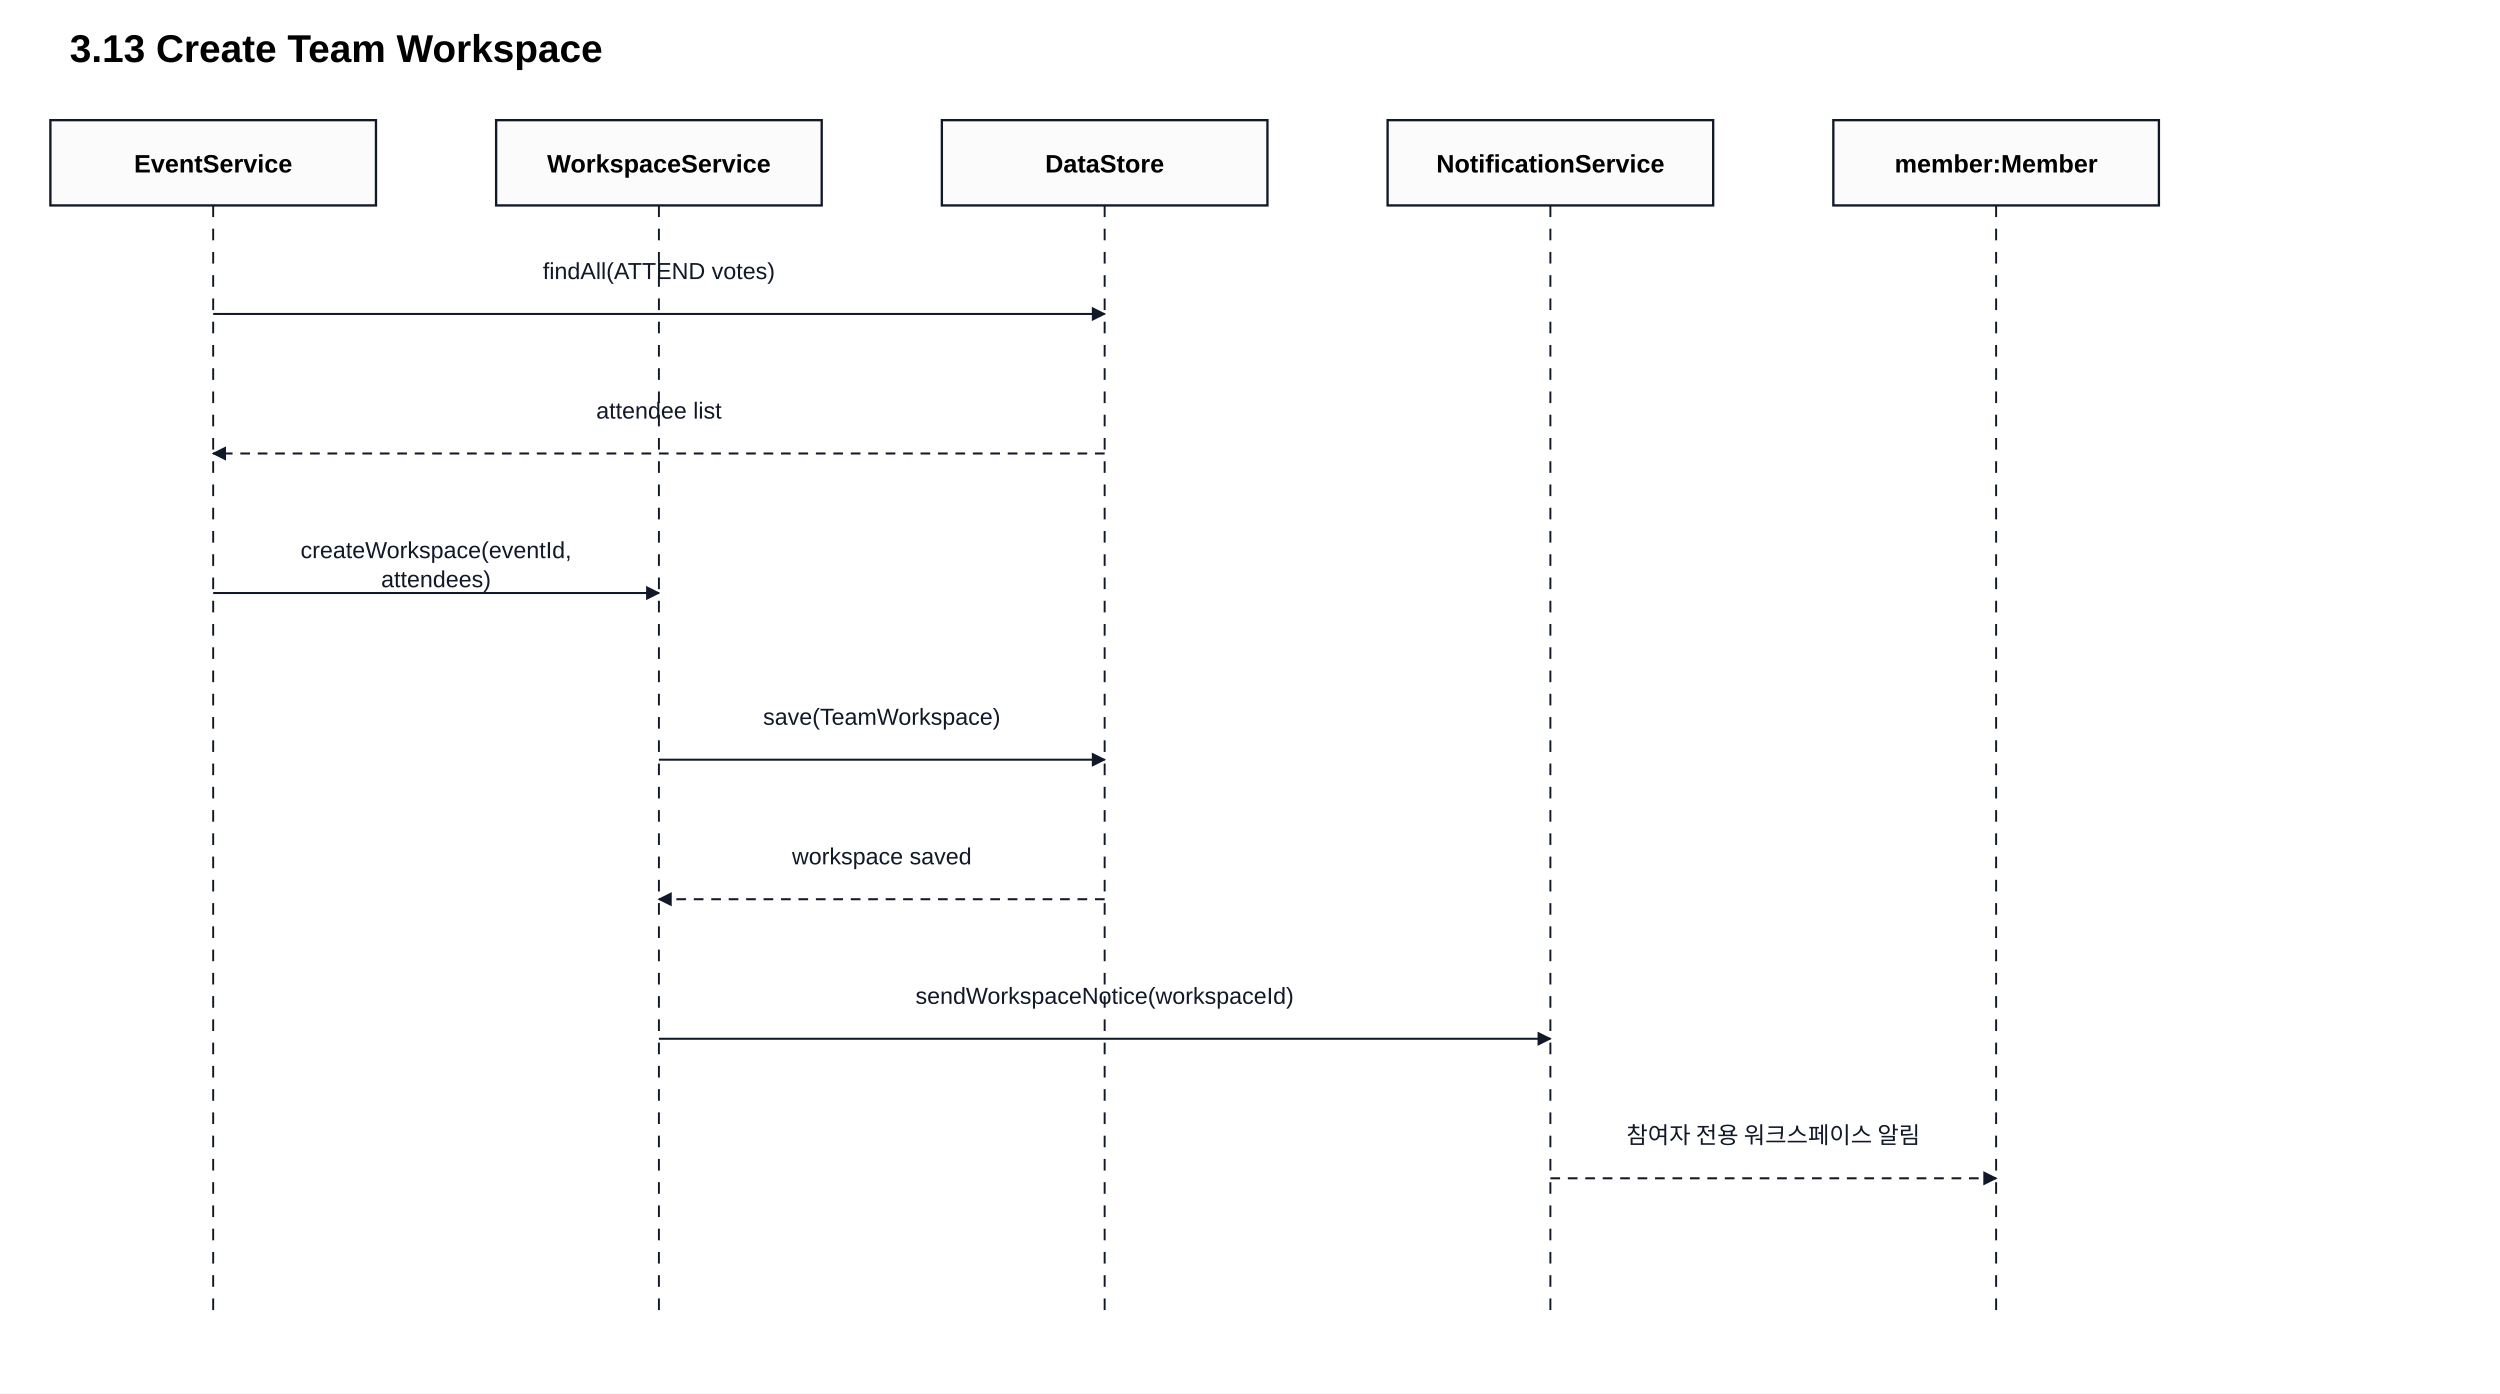
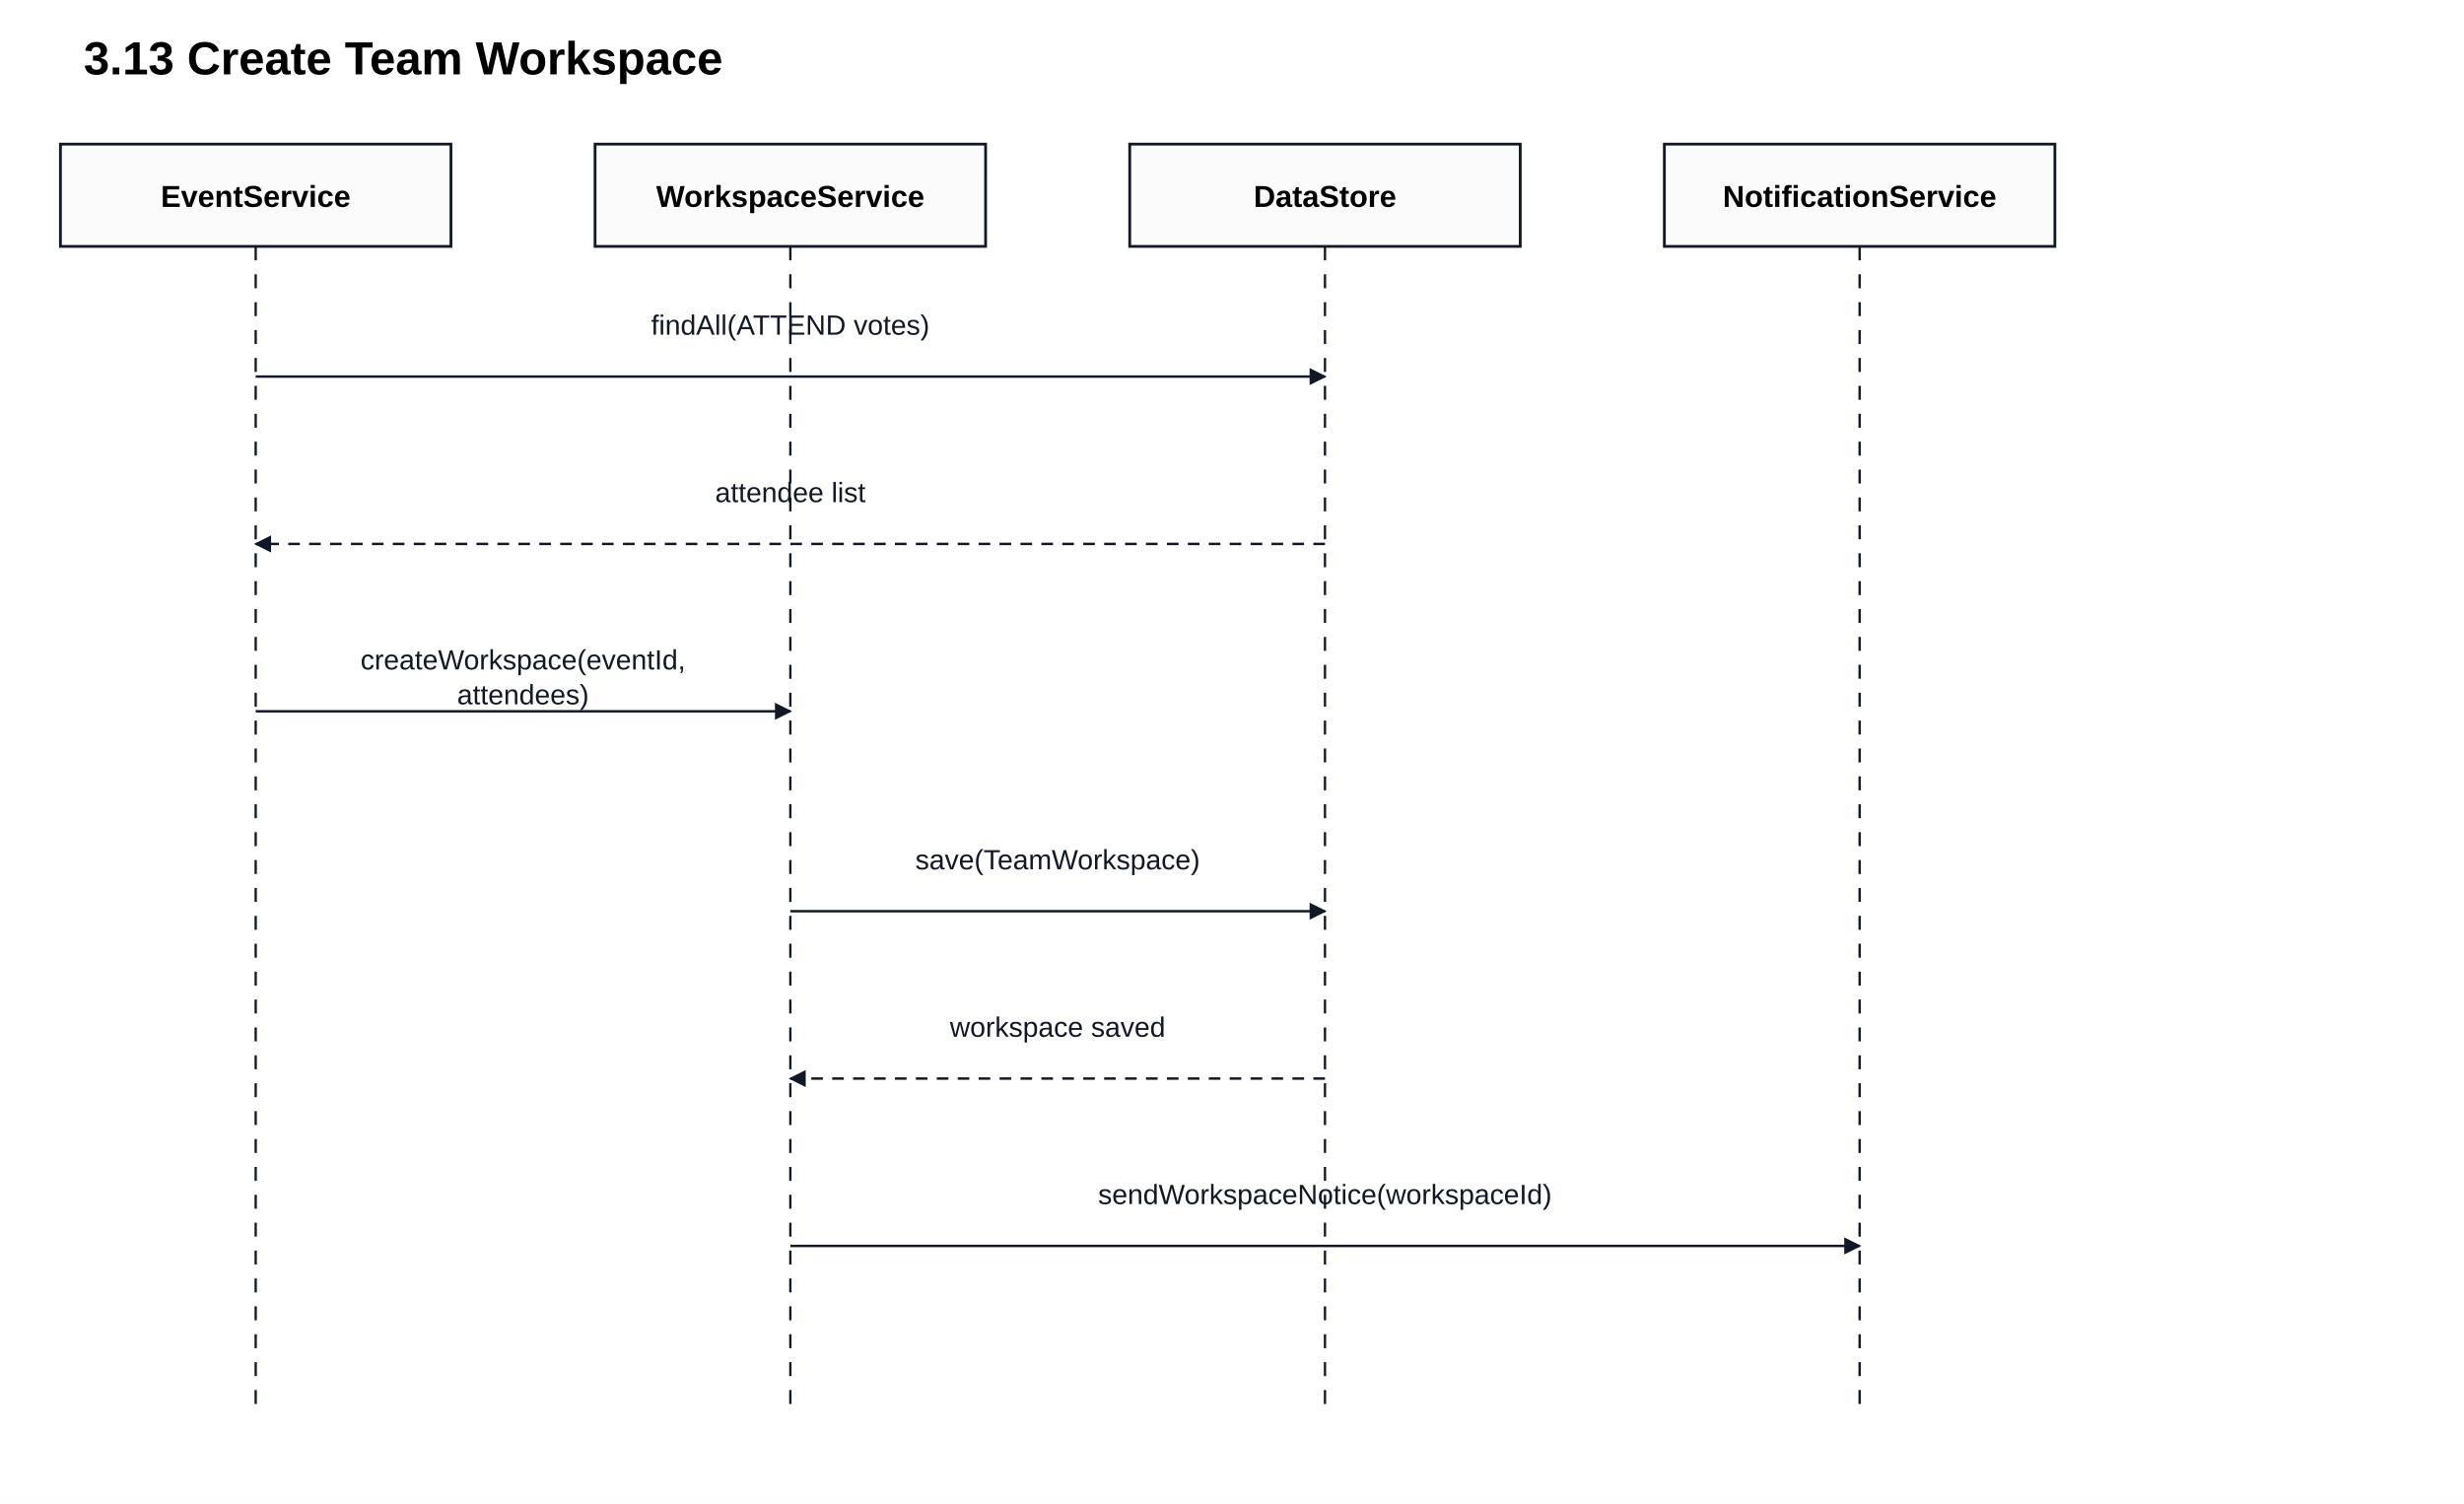
- <svg xmlns="http://www.w3.org/2000/svg" width="1290" height="719" viewBox="0 0 1290 719">
+ <svg xmlns="http://www.w3.org/2000/svg" width="1060" height="647" viewBox="0 0 1060 647">
  <defs>
    <marker id="arrow" viewBox="0 0 10 10" refX="9" refY="5" markerWidth="7" markerHeight="7" orient="auto">
      <path d="M0 0 L10 5 L0 10 z" fill="#111827" />
    </marker>
    <marker id="hollowArrow" viewBox="0 0 10 10" refX="9" refY="5" markerWidth="7" markerHeight="7" orient="auto">
      <path d="M0 0 L10 5 L0 10 z" fill="#fbfbfb" stroke="#111827" />
    </marker>
    <marker id="diamond" viewBox="0 0 16 10" refX="1" refY="5" markerWidth="11" markerHeight="9" orient="auto">
      <path d="M1 5 L8 1 L15 5 L8 9 z" fill="#111827" stroke="#111827" />
    </marker>
  </defs>
  <rect width="100%" height="100%" fill="#ffffff" />
  <text x="36" y="32" font-family="Arial, sans-serif" font-size="20" font-weight="700">3.13 Create Team Workspace</text>
  <rect x="26" y="62" width="168" height="44" fill="#fbfbfb" stroke="#111827" stroke-width="1.2" />
  <text x="110" y="89" text-anchor="middle" font-family="Arial, sans-serif" font-size="13" font-weight="700">EventService</text>
-   <line x1="110" y1="106" x2="110" y2="679" stroke="#111827" stroke-width="1" stroke-dasharray="6 6" />
+   <line x1="110" y1="106" x2="110" y2="607" stroke="#111827" stroke-width="1" stroke-dasharray="6 6" />
  <rect x="256" y="62" width="168" height="44" fill="#fbfbfb" stroke="#111827" stroke-width="1.2" />
  <text x="340" y="89" text-anchor="middle" font-family="Arial, sans-serif" font-size="13" font-weight="700">WorkspaceService</text>
-   <line x1="340" y1="106" x2="340" y2="679" stroke="#111827" stroke-width="1" stroke-dasharray="6 6" />
+   <line x1="340" y1="106" x2="340" y2="607" stroke="#111827" stroke-width="1" stroke-dasharray="6 6" />
  <rect x="486" y="62" width="168" height="44" fill="#fbfbfb" stroke="#111827" stroke-width="1.2" />
  <text x="570" y="89" text-anchor="middle" font-family="Arial, sans-serif" font-size="13" font-weight="700">DataStore</text>
-   <line x1="570" y1="106" x2="570" y2="679" stroke="#111827" stroke-width="1" stroke-dasharray="6 6" />
+   <line x1="570" y1="106" x2="570" y2="607" stroke="#111827" stroke-width="1" stroke-dasharray="6 6" />
  <rect x="716" y="62" width="168" height="44" fill="#fbfbfb" stroke="#111827" stroke-width="1.2" />
  <text x="800" y="89" text-anchor="middle" font-family="Arial, sans-serif" font-size="13" font-weight="700">NotificationService</text>
-   <line x1="800" y1="106" x2="800" y2="679" stroke="#111827" stroke-width="1" stroke-dasharray="6 6" />
-   <rect x="946" y="62" width="168" height="44" fill="#fbfbfb" stroke="#111827" stroke-width="1.2" />
-   <text x="1030" y="89" text-anchor="middle" font-family="Arial, sans-serif" font-size="13" font-weight="700">member:Member</text>
-   <line x1="1030" y1="106" x2="1030" y2="679" stroke="#111827" stroke-width="1" stroke-dasharray="6 6" />
+   <line x1="800" y1="106" x2="800" y2="607" stroke="#111827" stroke-width="1" stroke-dasharray="6 6" />
  <line x1="110" y1="162" x2="570" y2="162" stroke="#111827" stroke-width="1.05" marker-end="url(#arrow)" />
  <text x="340" y="144" text-anchor="middle" font-family="Arial, sans-serif" font-size="12" font-weight="400" fill="#111827">findAll(ATTEND votes)</text>
  <line x1="570" y1="234" x2="110" y2="234" stroke="#111827" stroke-width="1.05" marker-end="url(#arrow)" stroke-dasharray="5 4" />
  <text x="340" y="216" text-anchor="middle" font-family="Arial, sans-serif" font-size="12" font-weight="400" fill="#111827">attendee list</text>
  <line x1="110" y1="306" x2="340" y2="306" stroke="#111827" stroke-width="1.05" marker-end="url(#arrow)" />
  <text x="225" y="288" text-anchor="middle" font-family="Arial, sans-serif" font-size="12" font-weight="400" fill="#111827">createWorkspace(eventId,</text>
  <text x="225" y="303" text-anchor="middle" font-family="Arial, sans-serif" font-size="12" font-weight="400" fill="#111827">attendees)</text>
  <line x1="340" y1="392" x2="570" y2="392" stroke="#111827" stroke-width="1.05" marker-end="url(#arrow)" />
  <text x="455" y="374" text-anchor="middle" font-family="Arial, sans-serif" font-size="12" font-weight="400" fill="#111827">save(TeamWorkspace)</text>
  <line x1="570" y1="464" x2="340" y2="464" stroke="#111827" stroke-width="1.05" marker-end="url(#arrow)" stroke-dasharray="5 4" />
  <text x="455" y="446" text-anchor="middle" font-family="Arial, sans-serif" font-size="12" font-weight="400" fill="#111827">workspace saved</text>
  <line x1="340" y1="536" x2="800" y2="536" stroke="#111827" stroke-width="1.05" marker-end="url(#arrow)" />
  <text x="570" y="518" text-anchor="middle" font-family="Arial, sans-serif" font-size="12" font-weight="400" fill="#111827">sendWorkspaceNotice(workspaceId)</text>
-   <line x1="800" y1="608" x2="1030" y2="608" stroke="#111827" stroke-width="1.05" marker-end="url(#arrow)" stroke-dasharray="5 4" />
-   <text x="915" y="590" text-anchor="middle" font-family="Arial, sans-serif" font-size="12" font-weight="400" fill="#111827">참여자 전용 워크스페이스 알림</text>
</svg>
